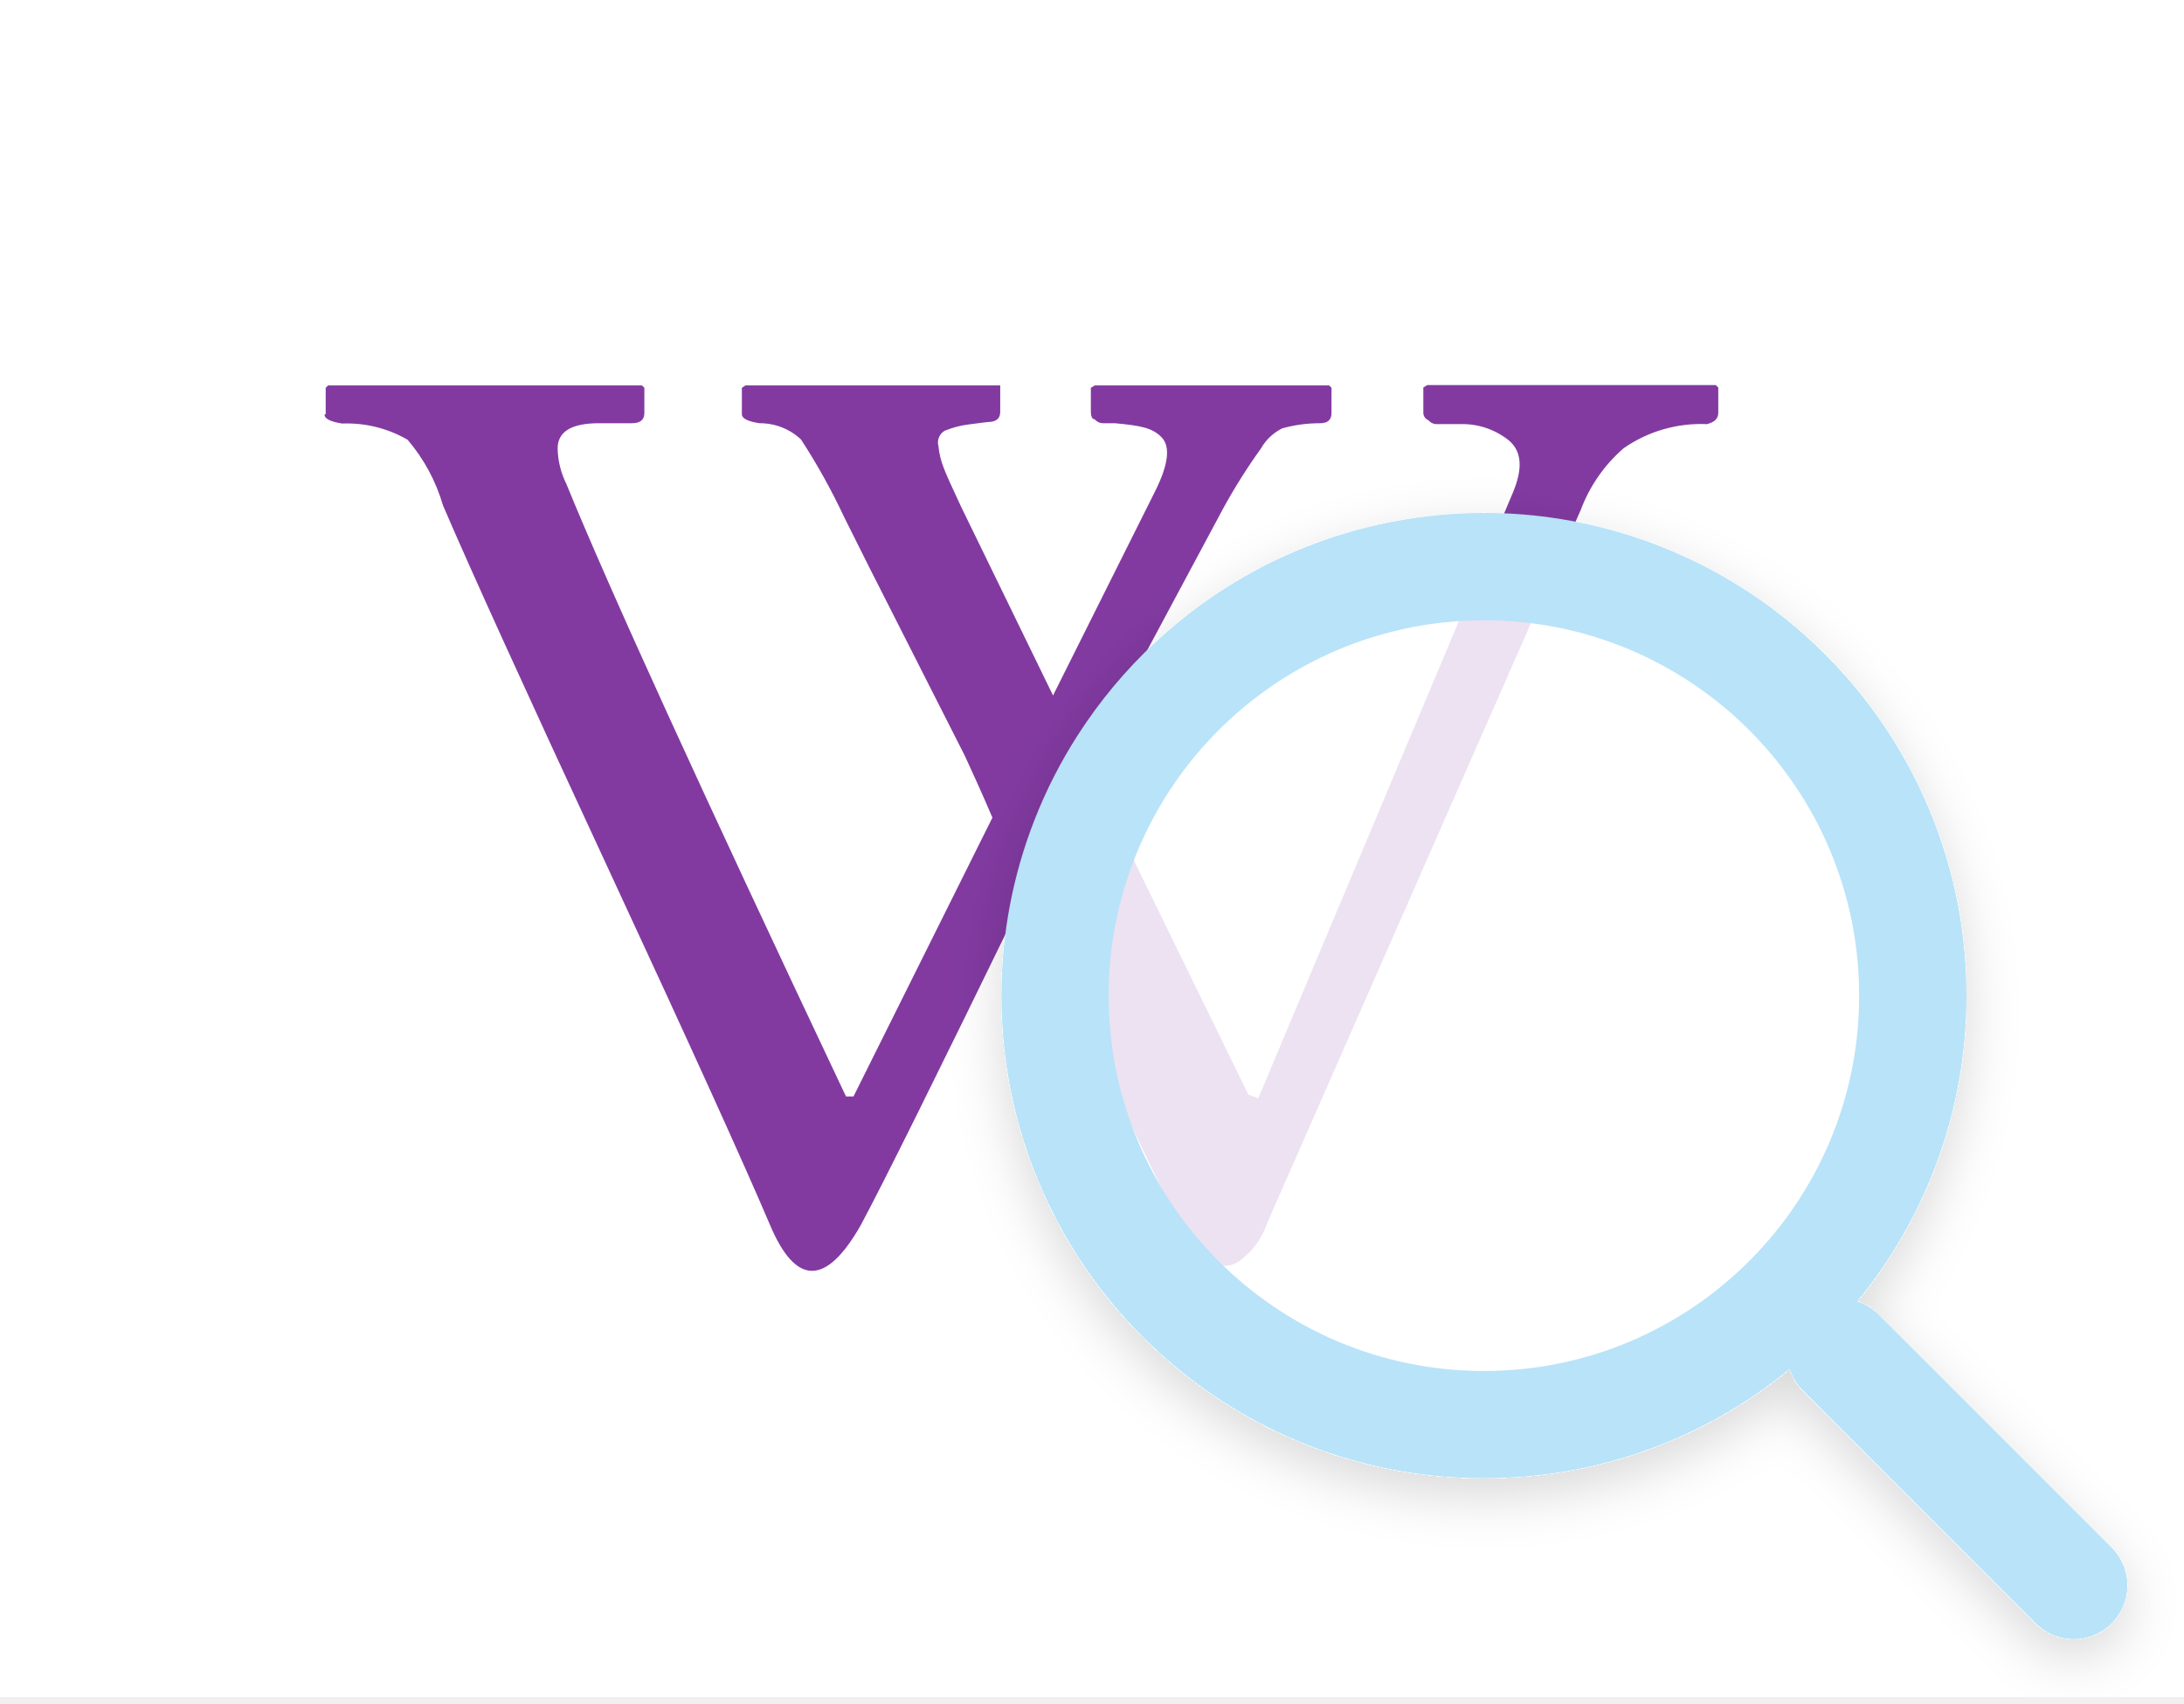
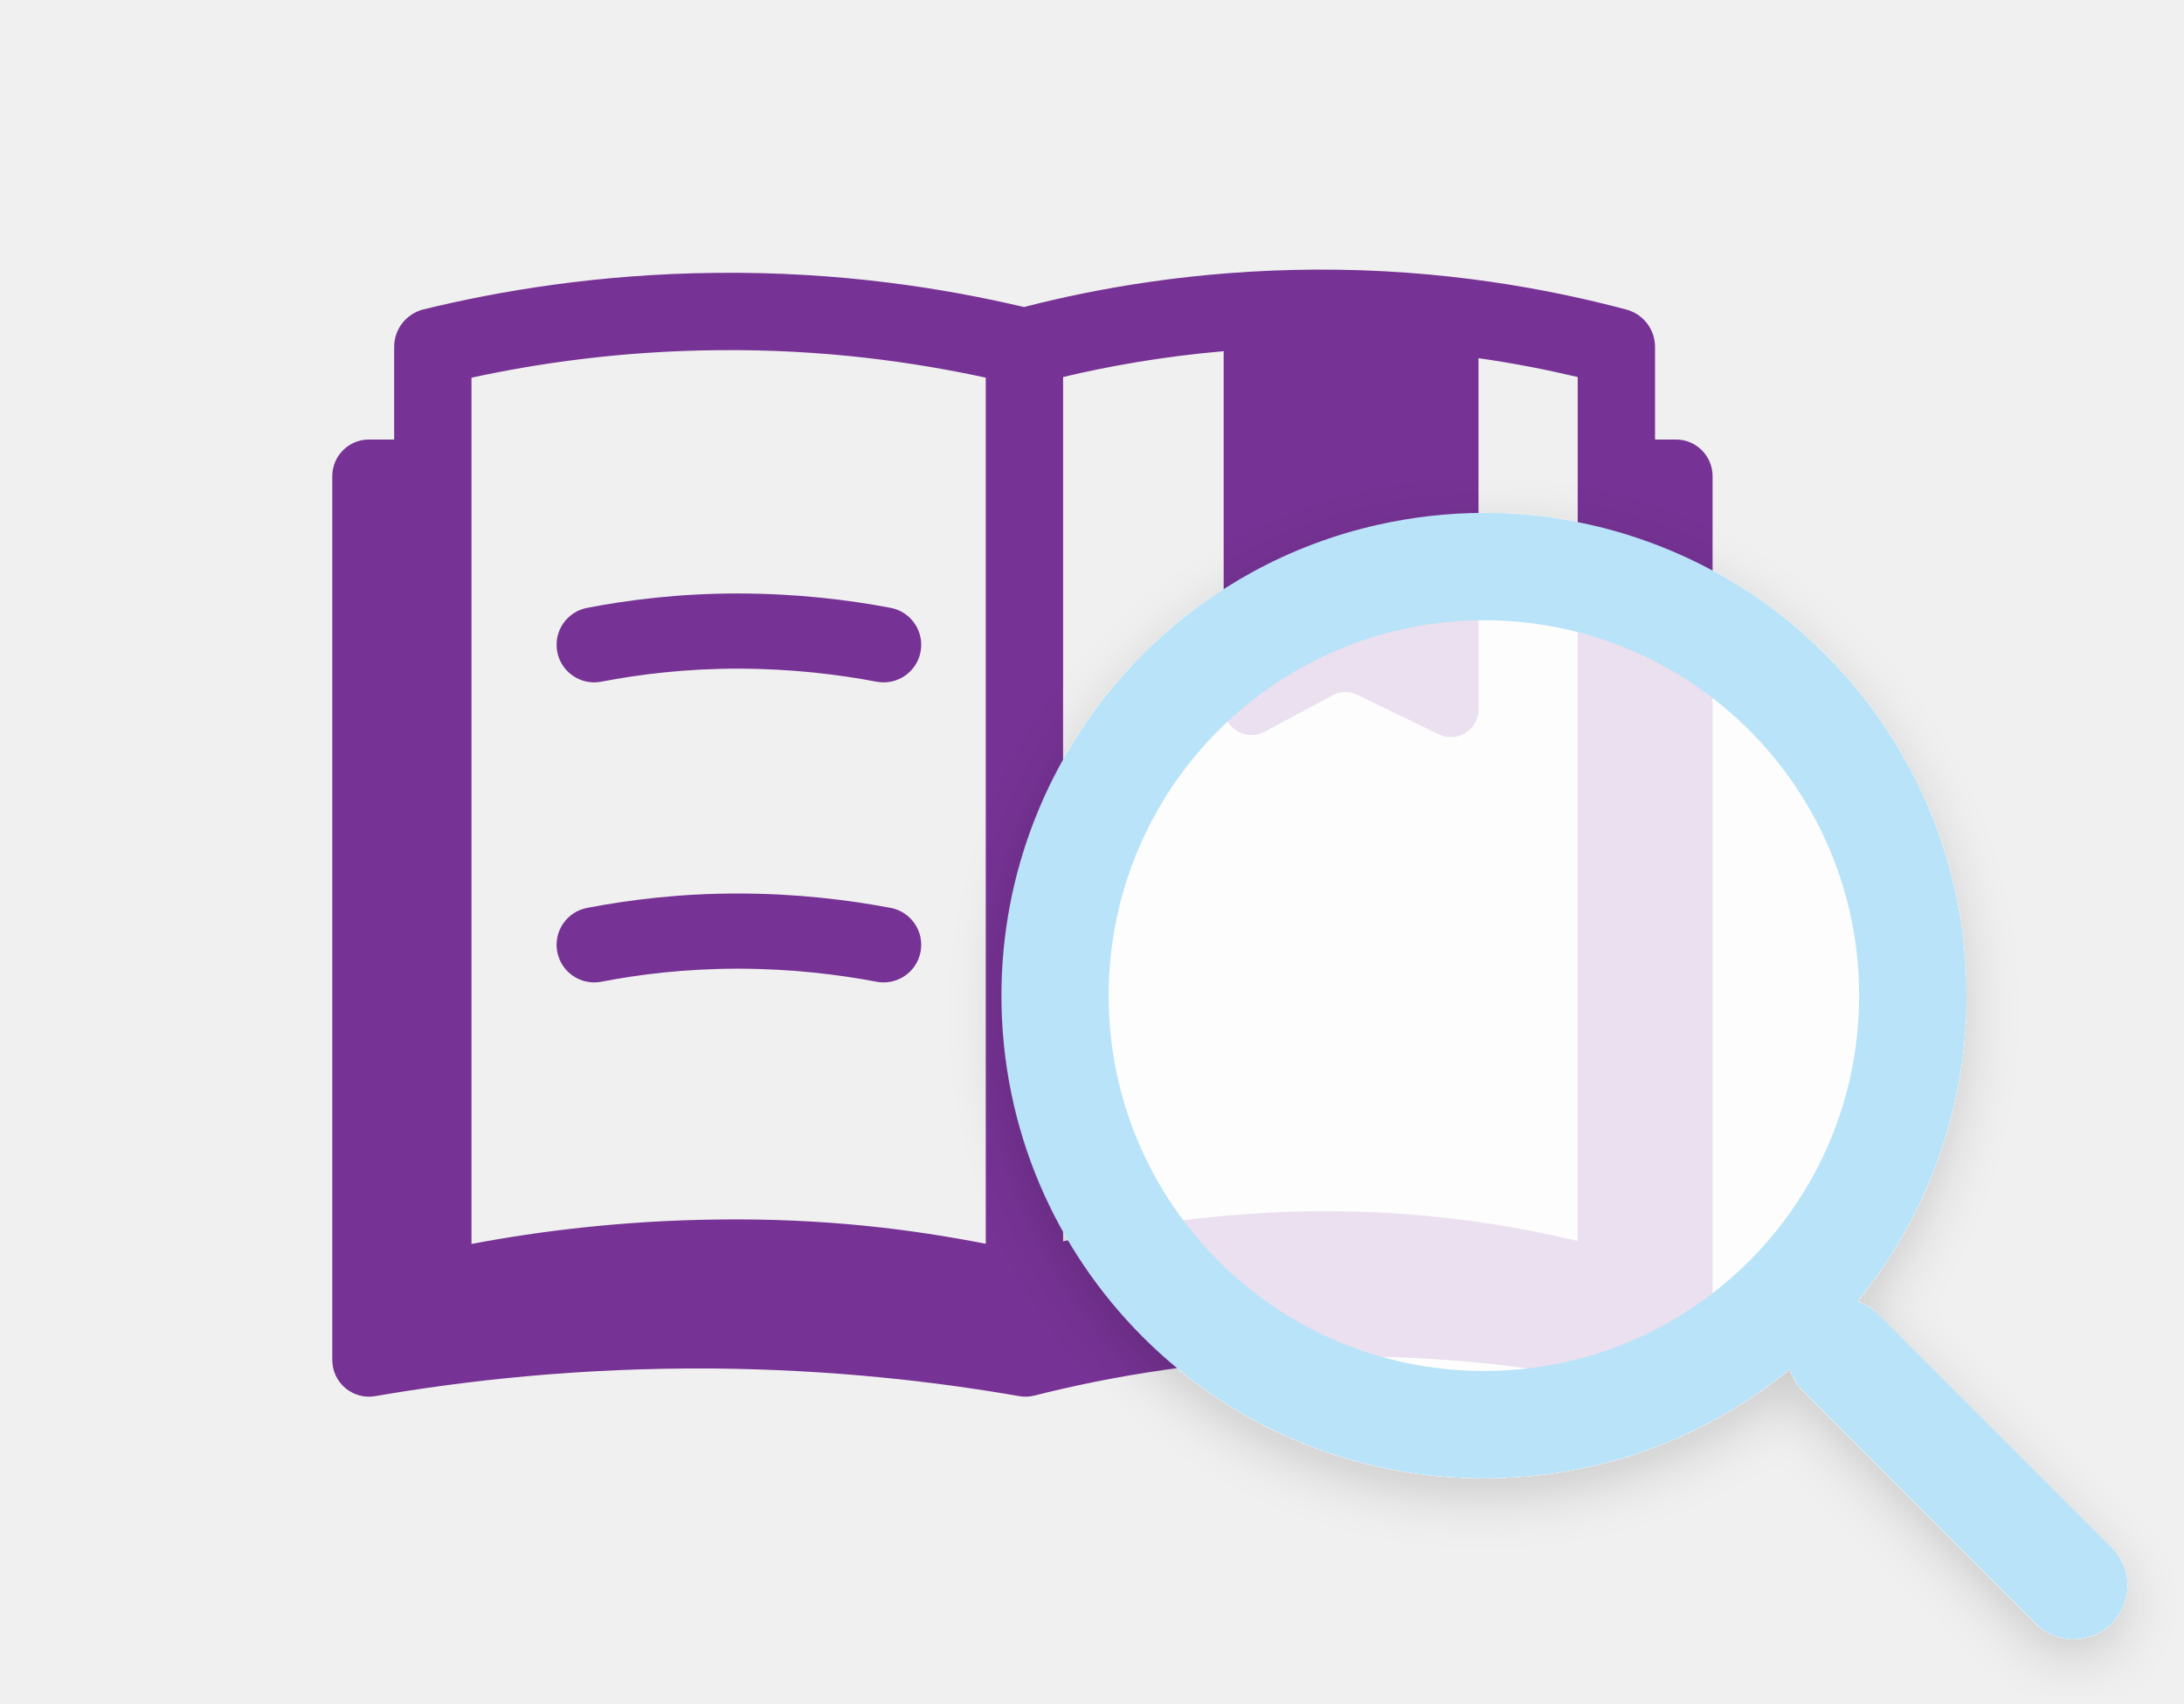
<svg xmlns="http://www.w3.org/2000/svg" width="250" height="195" viewBox="0 0 250 195" fill="none">
  <g clip-path="url(#clip0_3597_148670)">
-     <rect width="250" height="194.203" fill="white" />
-     <path d="M37.281 47.402V44.379L37.556 44.105H73.484L73.759 44.379V47.265C73.759 48.055 73.278 48.432 72.316 48.432H68.572C65.412 48.432 63.832 49.394 63.832 51.318C63.859 52.726 64.199 54.111 64.828 55.371C69.637 67.163 80.308 90.531 96.84 125.475H97.699L113.602 93.566C112.366 90.68 111.301 88.345 110.442 86.49L99.485 64.885L96.6 59.115C95.169 56.062 93.528 53.113 91.688 50.287C90.404 49.085 88.707 48.421 86.948 48.432C85.574 48.226 84.922 47.883 84.922 47.402V44.379L85.334 44.105H113.774H114.495V47.127C114.495 47.917 114.014 48.295 113.052 48.295L110.889 48.57C109.945 48.689 109.021 48.932 108.141 49.291C107.843 49.462 107.611 49.727 107.48 50.044C107.35 50.361 107.328 50.712 107.419 51.043C107.504 51.878 107.7 52.699 108.003 53.482C108.278 54.237 108.965 55.749 109.996 57.947L120.54 79.586L132.219 56.229C133.764 53.138 134.005 51.077 132.94 50.013C131.875 48.948 130.57 48.707 127.616 48.432H126.311C126.122 48.437 125.935 48.399 125.762 48.322C125.59 48.244 125.437 48.13 125.315 47.986C125.006 47.986 124.868 47.608 124.868 47.127V44.379L125.315 44.105C130.787 44.105 139.729 44.105 152.14 44.105L152.415 44.379V47.265C152.415 48.055 151.969 48.432 151.11 48.432C149.647 48.429 148.191 48.626 146.782 49.016C145.757 49.522 144.907 50.324 144.343 51.318C142.762 53.517 141.316 55.811 140.016 58.187L124.868 86.456L124.422 87.486L142.901 125.269L144.034 125.681L173.196 56.333C174.329 53.619 174.192 51.661 172.749 50.425C171.16 49.137 169.16 48.466 167.116 48.535H164.368C164.202 48.523 164.041 48.477 163.893 48.4C163.746 48.323 163.615 48.217 163.509 48.089C163.338 48.02 163.19 47.902 163.086 47.749C162.982 47.596 162.926 47.415 162.926 47.23V44.345L163.372 44.07H196.415L196.689 44.345V47.23C196.689 47.917 196.243 48.329 195.384 48.535C191.998 48.388 188.656 49.353 185.87 51.283C183.671 53.184 181.982 55.604 180.958 58.325L145.03 140.004C144.448 141.747 143.33 143.261 141.836 144.332C141.329 144.676 140.731 144.86 140.119 144.86C139.506 144.86 138.908 144.676 138.401 144.332C136.909 143.203 135.727 141.714 134.966 140.004C131.28 132.791 125.418 120.197 117.38 102.221C107.282 122.967 100.985 135.653 98.489 140.279C94.55 147.148 91.116 147.148 88.185 140.279C85.116 133.066 78.876 119.326 69.465 99.061C60.054 78.796 53.803 65.057 50.711 57.844C49.909 55.077 48.528 52.513 46.658 50.322C44.387 49.01 41.791 48.367 39.17 48.467C37.831 48.261 37.144 47.917 37.144 47.436L37.281 47.402Z" fill="#823AA1" />
+     <path d="M84.417 110.853C78.371 110.853 73.11 111.52 68.827 112.345C66.495 112.794 64.24 111.268 63.79 108.935C63.341 106.603 64.868 104.347 67.2 103.898C71.924 102.988 77.736 102.25 84.417 102.25C91.214 102.25 97.145 102.986 101.95 103.895C104.284 104.337 105.818 106.587 105.376 108.921C104.935 111.255 102.685 112.789 100.351 112.348C95.983 111.521 90.593 110.853 84.417 110.853Z" fill="#763294" />
+     <path d="M68.827 78.01C73.11 77.185 78.371 76.517 84.417 76.517C90.593 76.517 95.983 77.186 100.351 78.013C102.685 78.454 104.935 76.92 105.376 74.586C105.818 72.252 104.284 70.002 101.95 69.56C97.145 68.651 91.214 67.915 84.417 67.915C77.736 67.915 71.924 68.653 67.2 69.563C64.868 70.012 63.341 72.267 63.79 74.6C64.24 76.933 66.495 78.459 68.827 78.01Z" fill="#763294" />
+     <path fill-rule="evenodd" clip-rule="evenodd" d="M150.458 30.854C165.237 30.768 177.494 33.118 186.162 35.423C188.101 35.939 189.45 37.694 189.45 39.7V50.297H191.842C194.159 50.297 196.037 52.175 196.037 54.491V155.636C196.037 156.932 195.438 158.155 194.415 158.95C193.391 159.744 192.058 160.021 190.803 159.7C182.024 157.456 169.09 155.084 153.336 155.245L153.328 155.245C138.817 155.365 126.803 157.577 118.419 159.702C117.846 159.848 117.249 159.87 116.667 159.769C107.151 158.108 95.318 156.73 81.698 156.608C66.415 156.487 53.282 157.987 42.945 159.77C41.726 159.98 40.476 159.642 39.529 158.845C38.583 158.048 38.037 156.874 38.037 155.636V54.491C38.037 52.175 39.915 50.297 42.232 50.297H45.12V39.7C45.12 37.66 46.515 35.884 48.497 35.401C57.061 33.313 68.475 31.354 81.974 31.226C96.213 31.063 108.249 33.021 117.215 35.137C125.59 32.974 136.932 30.936 150.458 30.854ZM112.839 43.219C104.702 41.446 94.241 39.935 82.071 40.075L82.062 40.075C71.07 40.179 61.549 41.575 53.97 43.221V142.353C61.879 140.859 71.299 139.697 81.963 139.56C94.394 139.386 104.346 140.676 112.839 142.334V43.219ZM121.689 142.056C129.495 140.244 139.781 138.711 150.732 138.61C162.607 138.508 172.769 140.125 180.6 142.019V43.148C177.248 42.351 173.444 41.59 169.241 40.987V81.183C169.241 83.538 166.804 85.066 164.696 84.033L155.4 79.53C154.491 79.075 153.458 79.075 152.549 79.571L144.74 83.744C142.633 84.86 140.071 83.331 140.071 80.935V40.187C133.018 40.799 126.832 41.921 121.689 43.145V142.056Z" fill="#763294" />
    <g filter="url(#filter0_d_3597_148670)">
      <ellipse cx="169.707" cy="113.765" rx="44.203" ry="44.203" fill="white" fill-opacity="0.85" />
      <path d="M241.707 177.101L215.011 150.405C214.308 149.703 213.482 149.21 212.605 148.92C220.41 139.391 225.098 127.21 225.098 113.934C225.098 95.905 216.453 79.891 203.091 69.811C198.323 66.217 192.946 63.384 187.149 61.471C181.707 59.681 175.903 58.695 169.866 58.695C165.678 58.695 161.598 59.181 157.678 60.065C152.634 61.203 147.852 63.014 143.432 65.427C135.272 69.884 128.374 76.34 123.366 84.137C121.403 87.195 119.736 90.449 118.403 93.876C115.975 100.094 114.634 106.855 114.634 113.934C114.634 144.442 139.359 169.166 169.866 169.166C183.142 169.166 195.323 164.485 204.852 156.674C205.142 157.55 205.642 158.384 206.337 159.079L233.033 185.775C235.432 188.174 239.316 188.174 241.714 185.775C244.113 183.376 244.113 179.492 241.714 177.094L241.707 177.101ZM169.859 156.891C146.134 156.891 126.903 137.659 126.903 113.934C126.903 109.203 127.678 104.652 129.091 100.391C130.265 96.847 131.888 93.514 133.895 90.449C136.482 86.492 139.707 82.992 143.424 80.087C147.62 76.804 152.432 74.29 157.671 72.746C161.533 71.601 165.627 70.978 169.859 70.978C193.584 70.978 212.816 90.21 212.816 113.934C212.816 137.659 193.584 156.891 169.859 156.891Z" fill="#B9E3F8" />
    </g>
  </g>
  <defs>
    <filter id="filter0_d_3597_148670" x="108.634" y="54.695" width="140.879" height="140.875" filterUnits="userSpaceOnUse" color-interpolation-filters="sRGB">
      <feFlood flood-opacity="0" result="BackgroundImageFix" />
      <feColorMatrix in="SourceAlpha" type="matrix" values="0 0 0 0 0 0 0 0 0 0 0 0 0 0 0 0 0 0 127 0" result="hardAlpha" />
      <feOffset dy="2" />
      <feGaussianBlur stdDeviation="3" />
      <feComposite in2="hardAlpha" operator="out" />
      <feColorMatrix type="matrix" values="0 0 0 0 0 0 0 0 0 0 0 0 0 0 0 0 0 0 0.15 0" />
      <feBlend mode="normal" in2="BackgroundImageFix" result="effect1_dropShadow_3597_148670" />
      <feBlend mode="normal" in="SourceGraphic" in2="effect1_dropShadow_3597_148670" result="shape" />
    </filter>
    <clipPath id="clip0_3597_148670">
      <rect width="250" height="194.203" fill="white" />
    </clipPath>
  </defs>
</svg>
